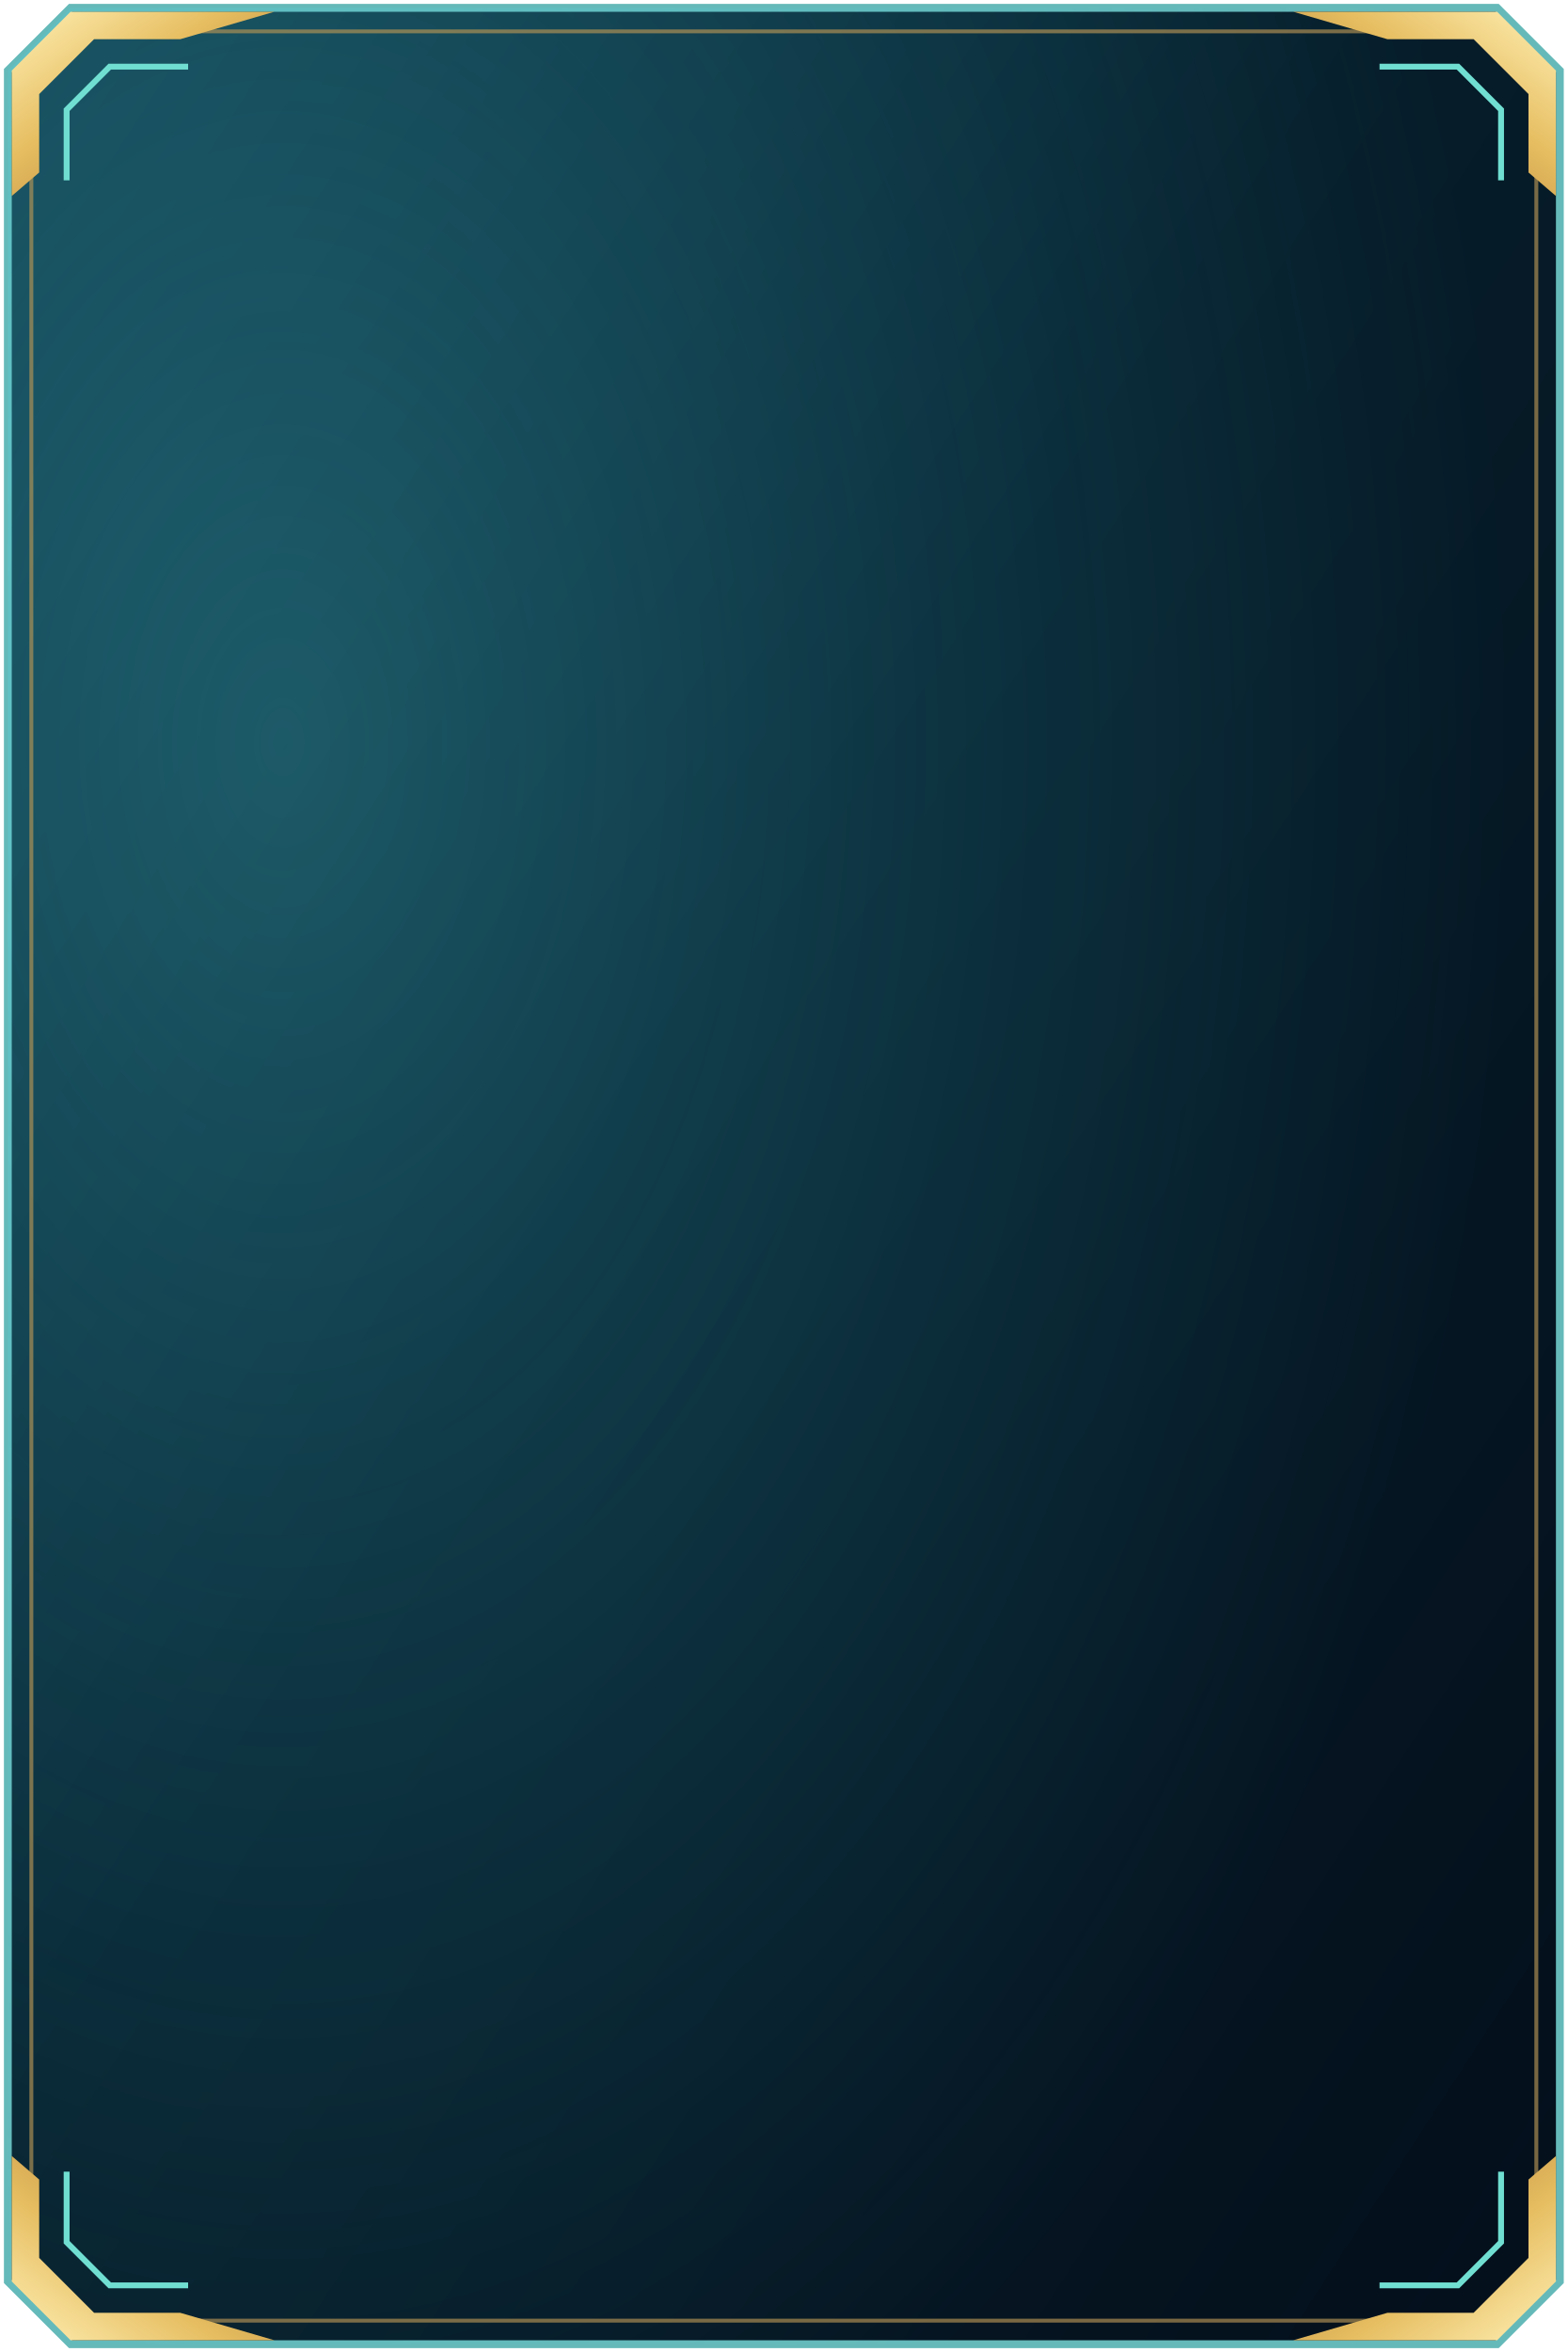
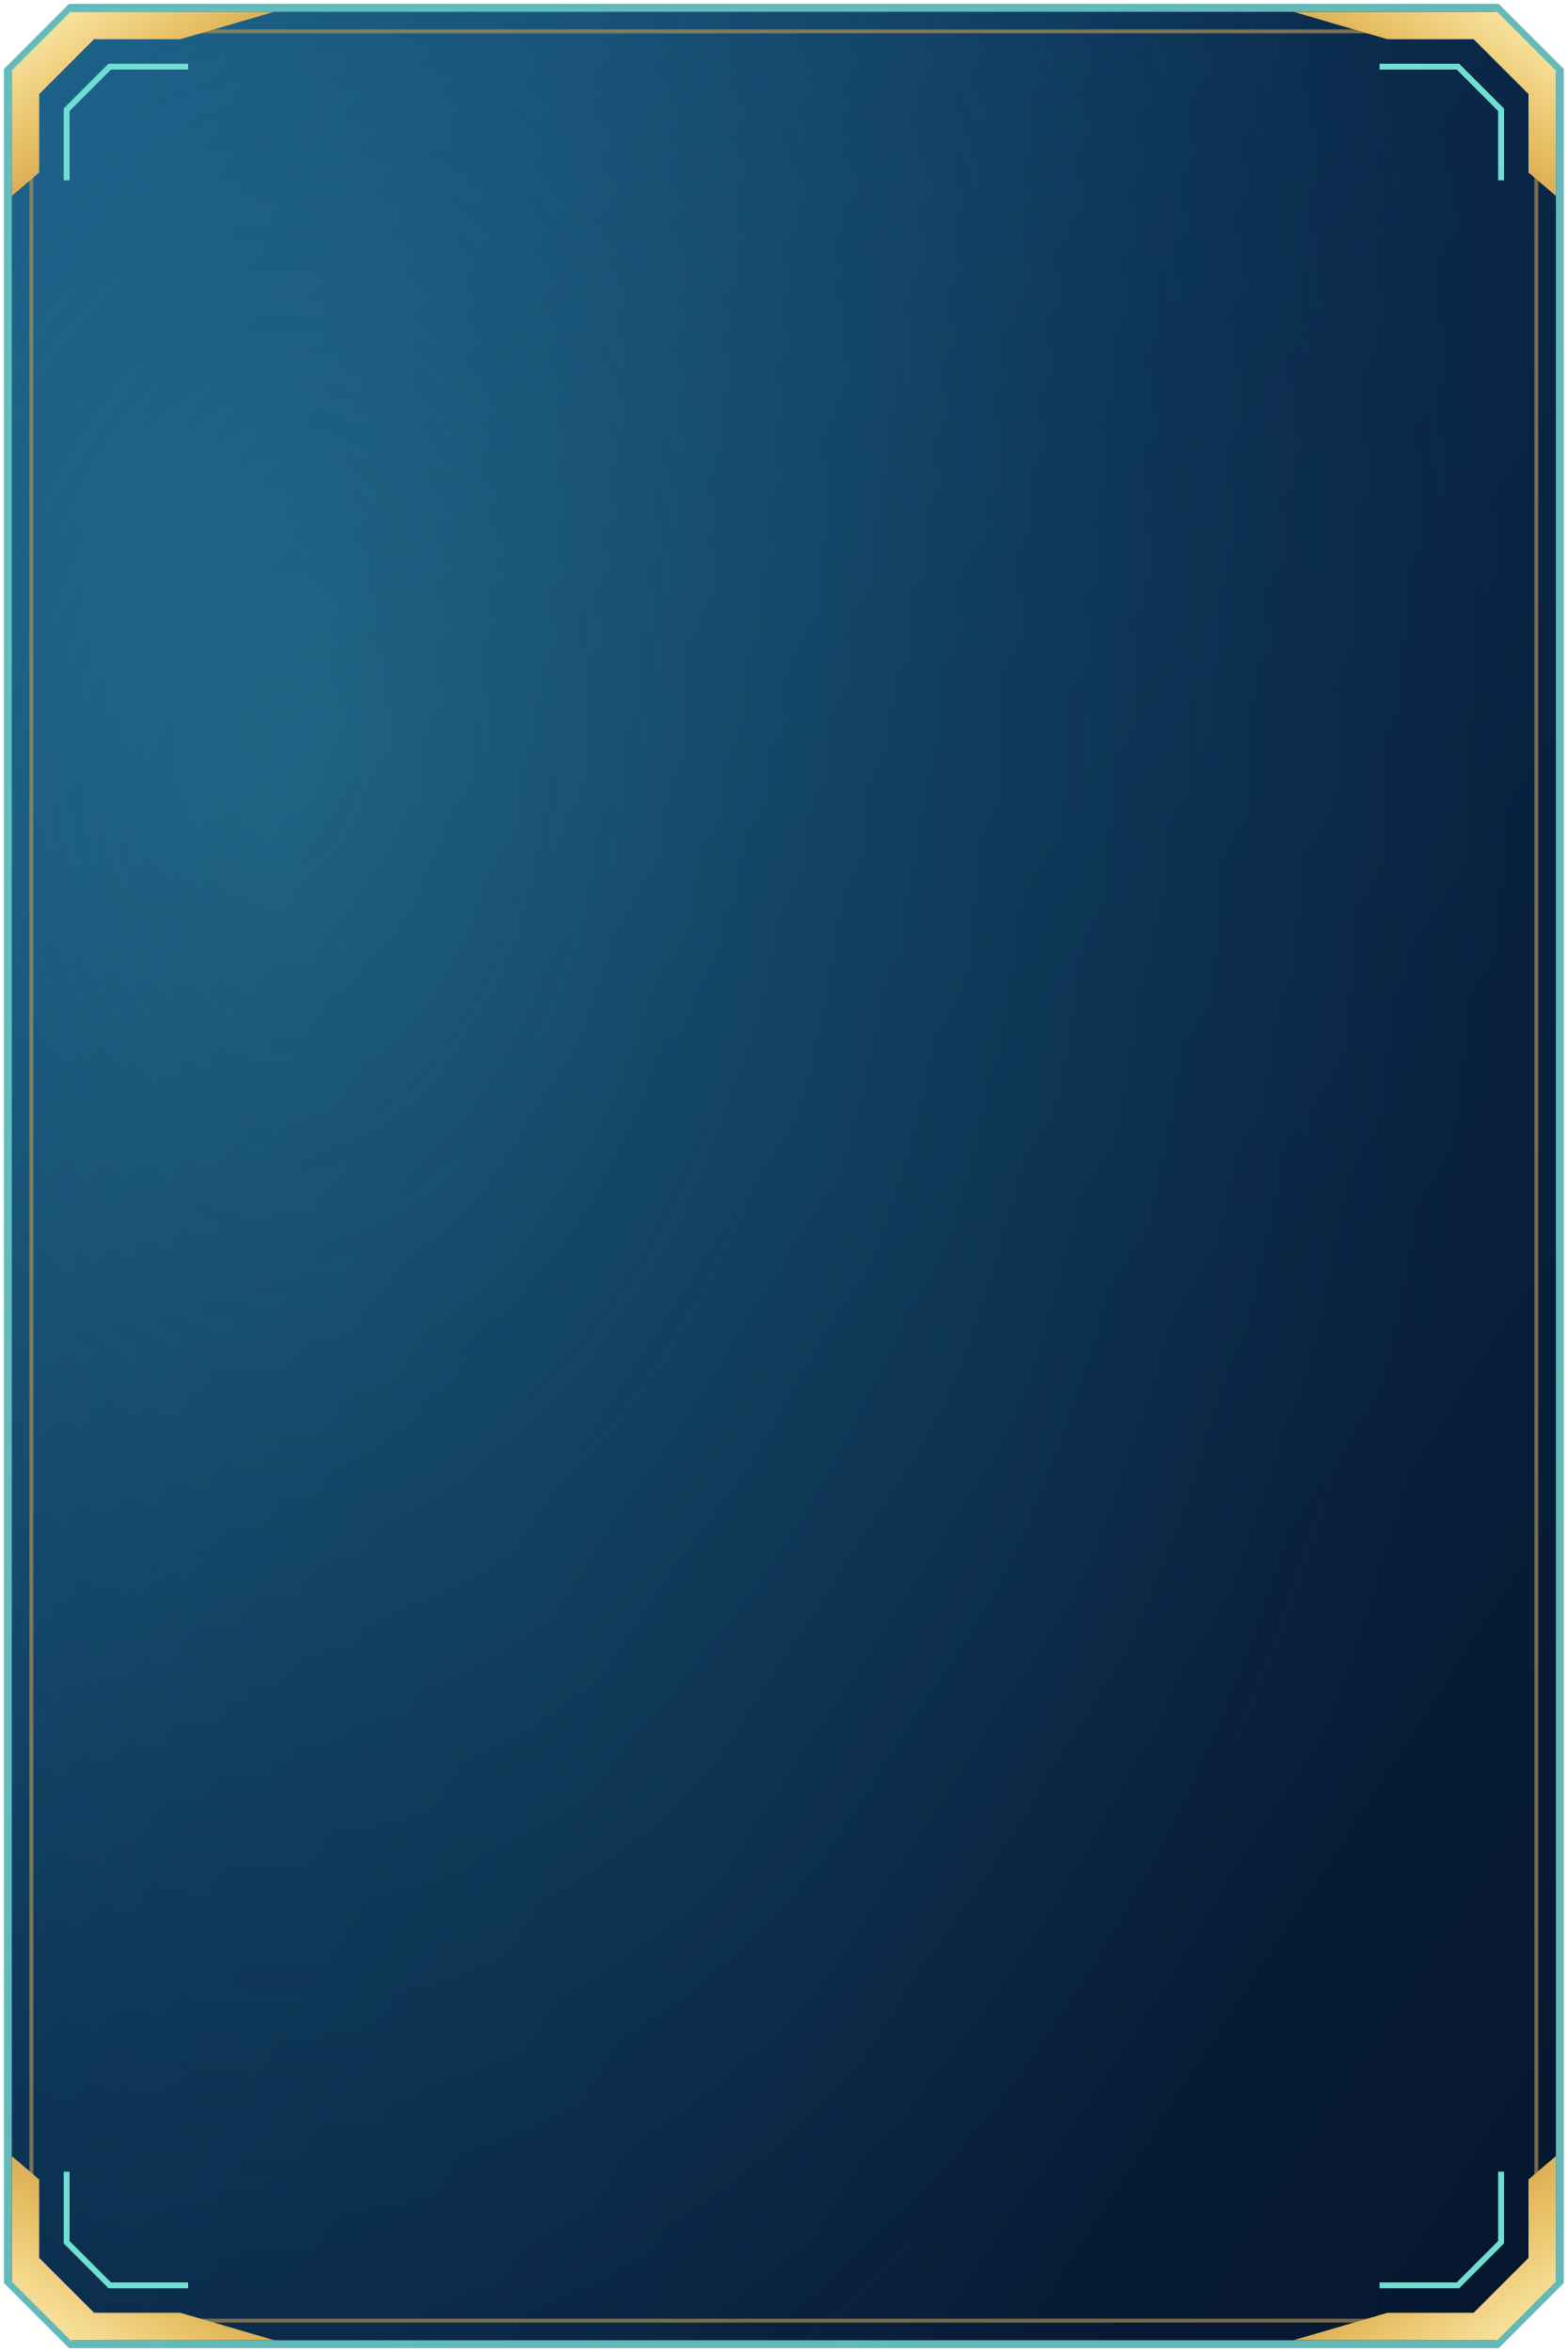
<svg xmlns="http://www.w3.org/2000/svg" width="400" height="600" viewBox="0 0 400 600">
  <defs>
    <linearGradient id="ink" x2="1" y2="1">
-       <stop stop-color="#103b4a" />
-       <stop offset=".45" stop-color="#061d2a" />
-       <stop offset="1" stop-color="#040f1b" />
+       <stop stop-color="#164c78" />
+       <stop offset=".45" stop-color="#0a294b" />
+       <stop offset="1" stop-color="#06152d" />
    </linearGradient>
    <linearGradient id="gold" x2="1" y2="1">
      <stop stop-color="#fff0b5" />
      <stop offset=".4" stop-color="#e6bd60" />
      <stop offset="1" stop-color="#9f692d" />
    </linearGradient>
    <linearGradient id="teal" x2="0" y2="1">
      <stop stop-color="#2ad8ce" />
      <stop offset="1" stop-color="#075b75" />
    </linearGradient>
    <linearGradient id="leaf" x2="1" y2="1">
      <stop stop-color="#a9f7ad" />
      <stop offset=".4" stop-color="#31ad85" />
      <stop offset="1" stop-color="#0b424b" />
    </linearGradient>
    <radialGradient id="glow">
      <stop stop-color="#54e8f5" stop-opacity=".25" />
      <stop offset="1" stop-color="#36cde8" stop-opacity="0" />
    </radialGradient>
    <radialGradient id="orb" cx=".35" cy=".3">
      <stop stop-color="#fffde3" />
      <stop offset=".35" stop-color="#ffdb72" />
      <stop offset=".8" stop-color="#b67a21" />
      <stop offset="1" stop-color="#774013" />
    </radialGradient>
  </defs>
  <defs>
    <clipPath id="hud-cutout">
      <path d="M18 2H382L398 18V582L382 598H18L2 582V18Z" />
    </clipPath>
  </defs>
  <path d="M18 2H382L398 18V582L382 598H18L2 582V18Z" fill="url(#ink)" stroke="#65b9b9" stroke-width="2" />
  <ellipse cx="70" cy="192" rx="320" ry="480" fill="url(#glow)" clip-path="url(#hud-cutout)" />
  <path d="M24 8H376L392 24V576L376 592H24L8 576V24Z" fill="none" stroke="#b79655" stroke-opacity=".65" />
  <g transform="translate(0 0) scale(1 1)">
    <path d="M3 50V18L18 3H70L46 10H24L10 24V44Z" fill="url(#gold)" />
    <path d="M17 46V28L28 17H48" fill="none" stroke="#70dfd2" stroke-width="1.5" />
  </g>
  <g transform="translate(400 0) scale(-1 1)">
    <path d="M3 50V18L18 3H70L46 10H24L10 24V44Z" fill="url(#gold)" />
    <path d="M17 46V28L28 17H48" fill="none" stroke="#70dfd2" stroke-width="1.5" />
  </g>
  <g transform="translate(0 600) scale(1 -1)">
    <path d="M3 50V18L18 3H70L46 10H24L10 24V44Z" fill="url(#gold)" />
    <path d="M17 46V28L28 17H48" fill="none" stroke="#70dfd2" stroke-width="1.5" />
  </g>
  <g transform="translate(400 600) scale(-1 -1)">
    <path d="M3 50V18L18 3H70L46 10H24L10 24V44Z" fill="url(#gold)" />
    <path d="M17 46V28L28 17H48" fill="none" stroke="#70dfd2" stroke-width="1.5" />
  </g>
</svg>
